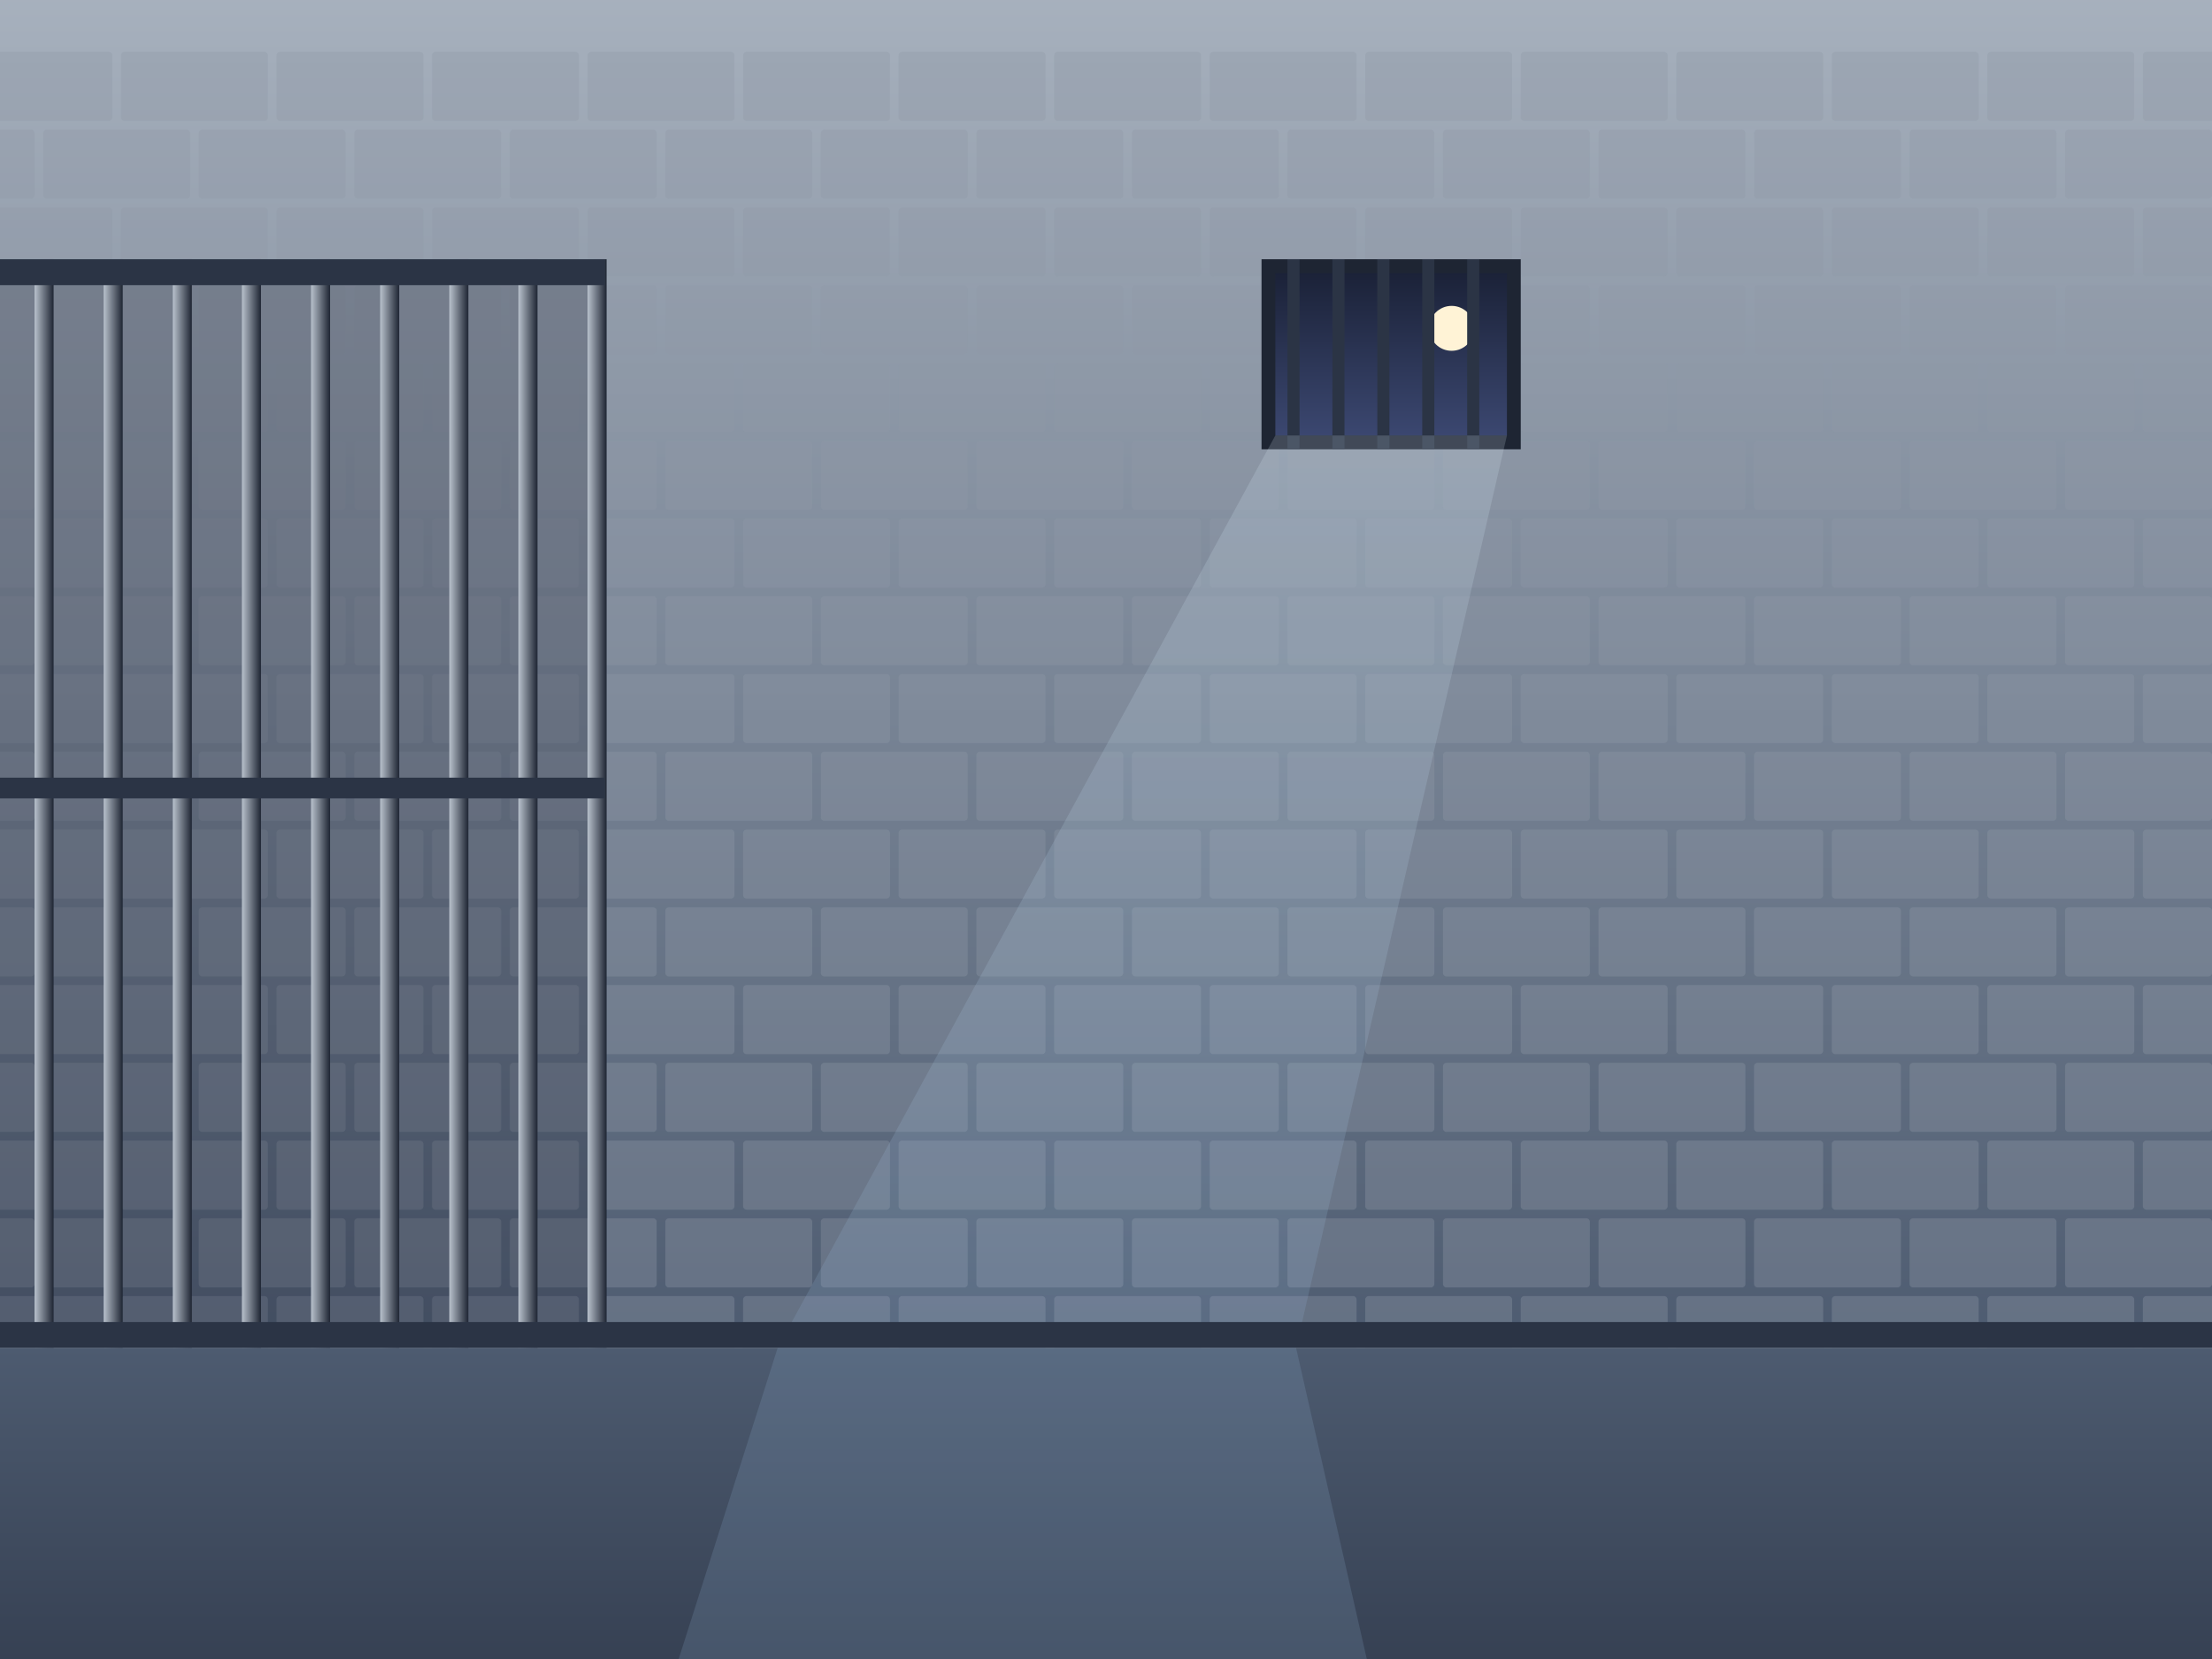
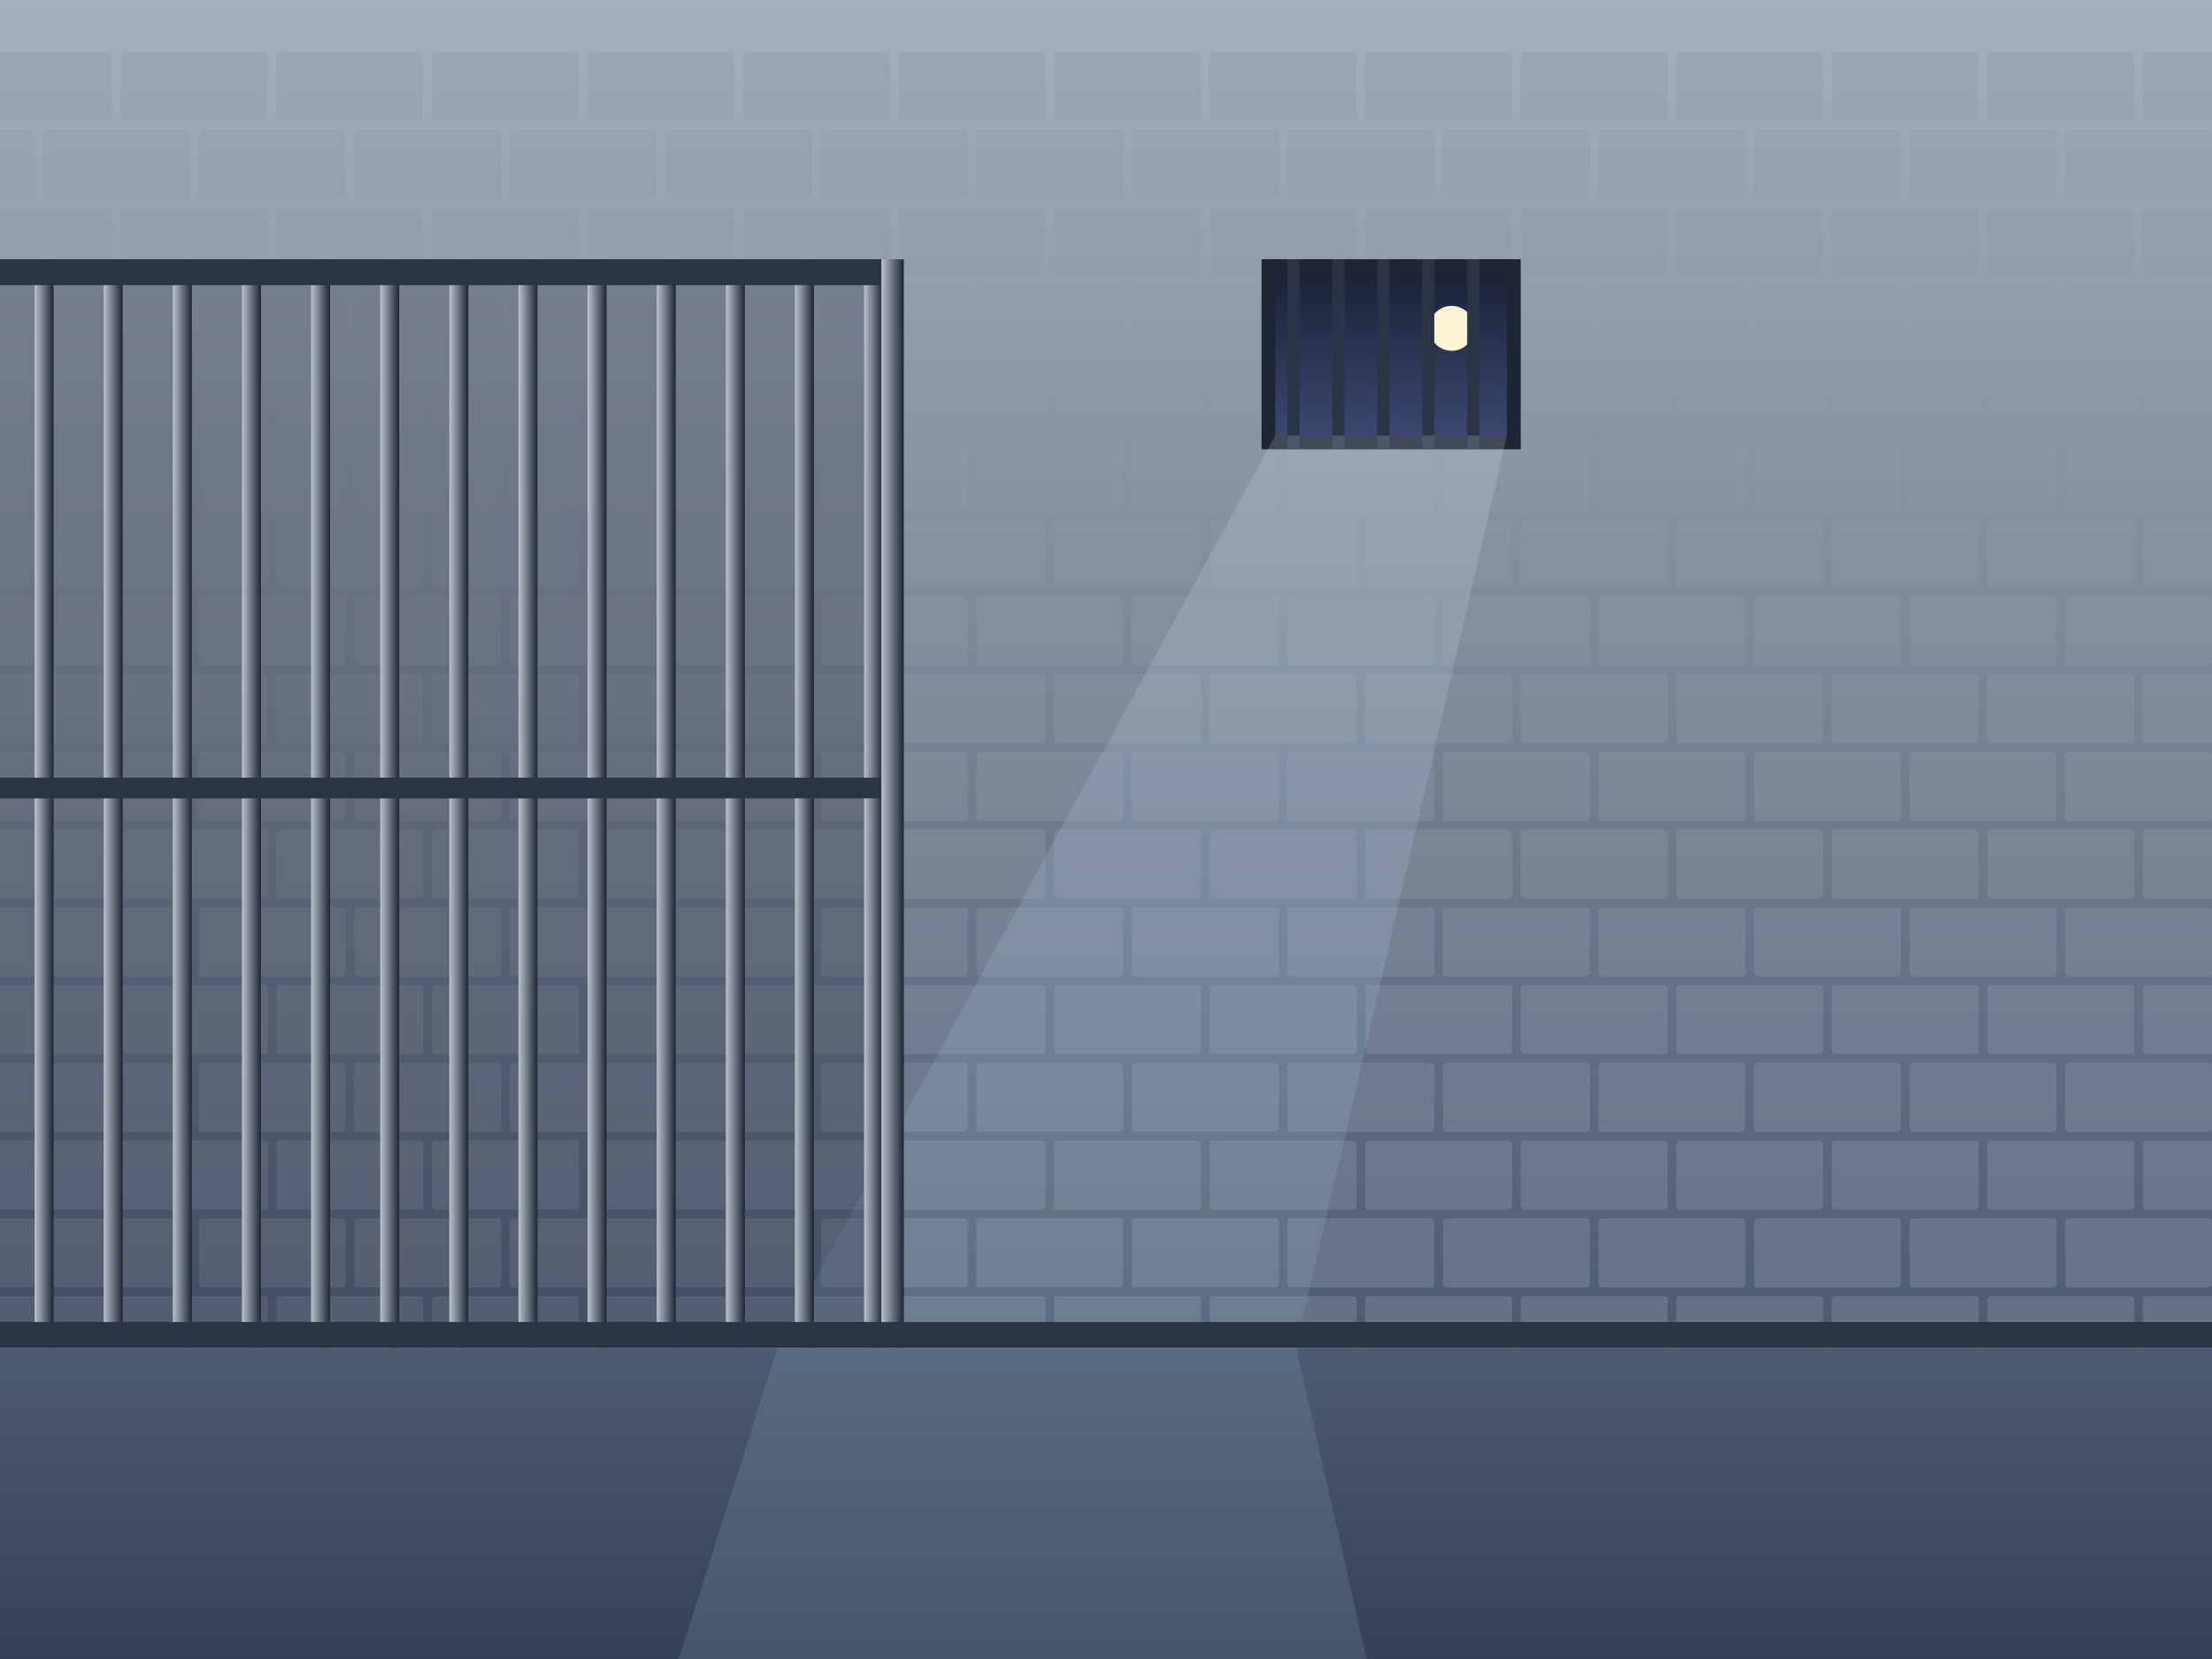
<svg xmlns="http://www.w3.org/2000/svg" viewBox="0 0 2560 1920" width="2560" height="1920">
  <defs>
    <linearGradient id="bg_prison_cell_01__wall" x1="0" y1="0" x2="0" y2="1">
      <stop offset="0" stop-color="#B8C1CC" />
      <stop offset="1" stop-color="#4D5B70" />
    </linearGradient>
    <linearGradient id="bg_prison_cell_01__night" x1="0" y1="0" x2="0" y2="1">
      <stop offset="0" stop-color="#1B2238" />
      <stop offset="1" stop-color="#3B4770" />
    </linearGradient>
    <linearGradient id="bg_prison_cell_01__beam" x1="0" y1="0" x2="0" y2="1">
      <stop offset="0" stop-color="#DDF1FB" />
      <stop offset="1" stop-color="#8FB1D4" />
    </linearGradient>
    <linearGradient id="bg_prison_cell_01__bar0" x1="0" y1="0" x2="1" y2="0">
      <stop offset="0" stop-color="#B8C1CC" />
      <stop offset="1" stop-color="#1E2533" />
    </linearGradient>
    <linearGradient id="bg_prison_cell_01__bar2" x1="0" y1="0" x2="1" y2="0">
      <stop offset="0" stop-color="#B8C1CC" />
      <stop offset="1" stop-color="#1E2533" />
    </linearGradient>
    <linearGradient id="bg_prison_cell_01__bar1" x1="0" y1="0" x2="1" y2="0">
+       <stop offset="0" stop-color="#B8C1CC" />
+       <stop offset="1" stop-color="#1E2533" />
+     </linearGradient>
+     <linearGradient id="bg_prison_cell_01__post" x1="0" y1="0" x2="1" y2="0">
      <stop offset="0" stop-color="#B8C1CC" />
      <stop offset="1" stop-color="#1E2533" />
    </linearGradient>
    <linearGradient id="bg_prison_cell_01__floor" x1="0" y1="0" x2="0" y2="1">
      <stop offset="0" stop-color="#4D5B70" />
      <stop offset="1" stop-color="#2B3445" />
    </linearGradient>
  </defs>
  <g id="bg_prison_cell_01">
    <g id="layer_wall" data-depth="0">
      <rect x="-400.0" y="-300.0" width="3360.0" height="1860.0" rx="0" fill="url(#bg_prison_cell_01__wall)" />
      <rect x="-400.0" y="60.0" width="170.0" height="80.0" rx="4" fill="#8E99A6" opacity="0.35" />
      <rect x="-220.0" y="60.0" width="170.0" height="80.0" rx="4" fill="#8E99A6" opacity="0.35" />
      <rect x="-40.0" y="60.0" width="170.0" height="80.0" rx="4" fill="#8E99A6" opacity="0.35" />
      <rect x="140.0" y="60.0" width="170.0" height="80.0" rx="4" fill="#8E99A6" opacity="0.35" />
      <rect x="320.0" y="60.0" width="170.0" height="80.0" rx="4" fill="#8E99A6" opacity="0.35" />
      <rect x="500.0" y="60.0" width="170.0" height="80.0" rx="4" fill="#8E99A6" opacity="0.35" />
      <rect x="680.0" y="60.0" width="170.0" height="80.0" rx="4" fill="#8E99A6" opacity="0.35" />
      <rect x="860.0" y="60.0" width="170.0" height="80.0" rx="4" fill="#8E99A6" opacity="0.35" />
      <rect x="1040.0" y="60.0" width="170.0" height="80.0" rx="4" fill="#8E99A6" opacity="0.35" />
      <rect x="1220.0" y="60.0" width="170.0" height="80.0" rx="4" fill="#8E99A6" opacity="0.35" />
      <rect x="1400.0" y="60.0" width="170.0" height="80.0" rx="4" fill="#8E99A6" opacity="0.35" />
      <rect x="1580.0" y="60.0" width="170.0" height="80.0" rx="4" fill="#8E99A6" opacity="0.35" />
      <rect x="1760.0" y="60.0" width="170.0" height="80.0" rx="4" fill="#8E99A6" opacity="0.35" />
      <rect x="1940.0" y="60.0" width="170.0" height="80.0" rx="4" fill="#8E99A6" opacity="0.35" />
      <rect x="2120.0" y="60.0" width="170.0" height="80.0" rx="4" fill="#8E99A6" opacity="0.35" />
      <rect x="2300.0" y="60.0" width="170.0" height="80.0" rx="4" fill="#8E99A6" opacity="0.35" />
      <rect x="2480.0" y="60.0" width="170.0" height="80.0" rx="4" fill="#8E99A6" opacity="0.35" />
      <rect x="2660.0" y="60.0" width="170.0" height="80.0" rx="4" fill="#8E99A6" opacity="0.35" />
      <rect x="2840.0" y="60.0" width="170.0" height="80.0" rx="4" fill="#8E99A6" opacity="0.35" />
      <rect x="-310.0" y="150.0" width="170.0" height="80.0" rx="4" fill="#8E99A6" opacity="0.35" />
      <rect x="-130.0" y="150.0" width="170.0" height="80.0" rx="4" fill="#8E99A6" opacity="0.35" />
      <rect x="50.0" y="150.0" width="170.0" height="80.0" rx="4" fill="#8E99A6" opacity="0.35" />
      <rect x="230.0" y="150.0" width="170.0" height="80.0" rx="4" fill="#8E99A6" opacity="0.35" />
      <rect x="410.0" y="150.0" width="170.0" height="80.0" rx="4" fill="#8E99A6" opacity="0.35" />
      <rect x="590.0" y="150.0" width="170.0" height="80.0" rx="4" fill="#8E99A6" opacity="0.35" />
      <rect x="770.0" y="150.0" width="170.0" height="80.0" rx="4" fill="#8E99A6" opacity="0.35" />
      <rect x="950.0" y="150.0" width="170.0" height="80.0" rx="4" fill="#8E99A6" opacity="0.35" />
      <rect x="1130.0" y="150.0" width="170.0" height="80.0" rx="4" fill="#8E99A6" opacity="0.35" />
      <rect x="1310.0" y="150.0" width="170.0" height="80.0" rx="4" fill="#8E99A6" opacity="0.35" />
      <rect x="1490.0" y="150.0" width="170.0" height="80.0" rx="4" fill="#8E99A6" opacity="0.35" />
      <rect x="1670.0" y="150.0" width="170.0" height="80.0" rx="4" fill="#8E99A6" opacity="0.35" />
      <rect x="1850.0" y="150.0" width="170.0" height="80.0" rx="4" fill="#8E99A6" opacity="0.35" />
      <rect x="2030.0" y="150.0" width="170.0" height="80.0" rx="4" fill="#8E99A6" opacity="0.35" />
      <rect x="2210.0" y="150.0" width="170.0" height="80.0" rx="4" fill="#8E99A6" opacity="0.35" />
      <rect x="2390.0" y="150.0" width="170.0" height="80.0" rx="4" fill="#8E99A6" opacity="0.35" />
      <rect x="2570.0" y="150.0" width="170.0" height="80.0" rx="4" fill="#8E99A6" opacity="0.35" />
      <rect x="2750.0" y="150.0" width="170.0" height="80.0" rx="4" fill="#8E99A6" opacity="0.35" />
      <rect x="2930.0" y="150.0" width="170.0" height="80.0" rx="4" fill="#8E99A6" opacity="0.35" />
      <rect x="-400.0" y="240.0" width="170.0" height="80.0" rx="4" fill="#8E99A6" opacity="0.35" />
      <rect x="-220.0" y="240.0" width="170.0" height="80.0" rx="4" fill="#8E99A6" opacity="0.35" />
      <rect x="-40.0" y="240.0" width="170.0" height="80.0" rx="4" fill="#8E99A6" opacity="0.35" />
      <rect x="140.0" y="240.0" width="170.0" height="80.0" rx="4" fill="#8E99A6" opacity="0.35" />
      <rect x="320.0" y="240.0" width="170.0" height="80.0" rx="4" fill="#8E99A6" opacity="0.35" />
      <rect x="500.0" y="240.0" width="170.0" height="80.0" rx="4" fill="#8E99A6" opacity="0.35" />
      <rect x="680.0" y="240.0" width="170.0" height="80.0" rx="4" fill="#8E99A6" opacity="0.35" />
      <rect x="860.0" y="240.0" width="170.0" height="80.0" rx="4" fill="#8E99A6" opacity="0.35" />
      <rect x="1040.0" y="240.0" width="170.0" height="80.0" rx="4" fill="#8E99A6" opacity="0.35" />
      <rect x="1220.0" y="240.0" width="170.0" height="80.0" rx="4" fill="#8E99A6" opacity="0.35" />
      <rect x="1400.0" y="240.0" width="170.0" height="80.0" rx="4" fill="#8E99A6" opacity="0.35" />
      <rect x="1580.0" y="240.0" width="170.0" height="80.0" rx="4" fill="#8E99A6" opacity="0.35" />
      <rect x="1760.0" y="240.0" width="170.0" height="80.0" rx="4" fill="#8E99A6" opacity="0.35" />
      <rect x="1940.0" y="240.0" width="170.0" height="80.0" rx="4" fill="#8E99A6" opacity="0.35" />
      <rect x="2120.0" y="240.0" width="170.0" height="80.0" rx="4" fill="#8E99A6" opacity="0.35" />
      <rect x="2300.0" y="240.0" width="170.0" height="80.0" rx="4" fill="#8E99A6" opacity="0.35" />
      <rect x="2480.0" y="240.0" width="170.0" height="80.0" rx="4" fill="#8E99A6" opacity="0.35" />
      <rect x="2660.0" y="240.0" width="170.0" height="80.0" rx="4" fill="#8E99A6" opacity="0.35" />
      <rect x="2840.0" y="240.0" width="170.0" height="80.0" rx="4" fill="#8E99A6" opacity="0.35" />
      <rect x="-310.0" y="330.0" width="170.0" height="80.0" rx="4" fill="#8E99A6" opacity="0.35" />
      <rect x="-130.0" y="330.0" width="170.0" height="80.0" rx="4" fill="#8E99A6" opacity="0.35" />
      <rect x="50.0" y="330.0" width="170.0" height="80.0" rx="4" fill="#8E99A6" opacity="0.35" />
      <rect x="230.0" y="330.0" width="170.0" height="80.0" rx="4" fill="#8E99A6" opacity="0.35" />
      <rect x="410.0" y="330.0" width="170.0" height="80.0" rx="4" fill="#8E99A6" opacity="0.35" />
      <rect x="590.0" y="330.0" width="170.0" height="80.0" rx="4" fill="#8E99A6" opacity="0.35" />
      <rect x="770.0" y="330.0" width="170.0" height="80.0" rx="4" fill="#8E99A6" opacity="0.35" />
      <rect x="950.0" y="330.0" width="170.0" height="80.0" rx="4" fill="#8E99A6" opacity="0.35" />
      <rect x="1130.0" y="330.0" width="170.0" height="80.0" rx="4" fill="#8E99A6" opacity="0.35" />
      <rect x="1310.0" y="330.0" width="170.0" height="80.0" rx="4" fill="#8E99A6" opacity="0.35" />
      <rect x="1490.0" y="330.0" width="170.0" height="80.0" rx="4" fill="#8E99A6" opacity="0.35" />
      <rect x="1670.0" y="330.0" width="170.0" height="80.0" rx="4" fill="#8E99A6" opacity="0.35" />
      <rect x="1850.0" y="330.0" width="170.0" height="80.0" rx="4" fill="#8E99A6" opacity="0.35" />
      <rect x="2030.0" y="330.0" width="170.0" height="80.0" rx="4" fill="#8E99A6" opacity="0.35" />
      <rect x="2210.0" y="330.0" width="170.0" height="80.0" rx="4" fill="#8E99A6" opacity="0.35" />
      <rect x="2390.0" y="330.0" width="170.0" height="80.0" rx="4" fill="#8E99A6" opacity="0.35" />
      <rect x="2570.0" y="330.0" width="170.0" height="80.0" rx="4" fill="#8E99A6" opacity="0.35" />
      <rect x="2750.0" y="330.0" width="170.0" height="80.0" rx="4" fill="#8E99A6" opacity="0.35" />
      <rect x="2930.0" y="330.0" width="170.0" height="80.0" rx="4" fill="#8E99A6" opacity="0.35" />
      <rect x="-400.0" y="420.0" width="170.0" height="80.0" rx="4" fill="#8E99A6" opacity="0.35" />
      <rect x="-220.0" y="420.0" width="170.0" height="80.0" rx="4" fill="#8E99A6" opacity="0.35" />
      <rect x="-40.0" y="420.0" width="170.0" height="80.0" rx="4" fill="#8E99A6" opacity="0.35" />
      <rect x="140.0" y="420.0" width="170.0" height="80.0" rx="4" fill="#8E99A6" opacity="0.35" />
      <rect x="320.0" y="420.0" width="170.0" height="80.0" rx="4" fill="#8E99A6" opacity="0.35" />
      <rect x="500.0" y="420.0" width="170.0" height="80.0" rx="4" fill="#8E99A6" opacity="0.35" />
      <rect x="680.0" y="420.0" width="170.0" height="80.0" rx="4" fill="#8E99A6" opacity="0.35" />
      <rect x="860.0" y="420.0" width="170.0" height="80.0" rx="4" fill="#8E99A6" opacity="0.35" />
      <rect x="1040.0" y="420.0" width="170.0" height="80.0" rx="4" fill="#8E99A6" opacity="0.35" />
      <rect x="1220.0" y="420.0" width="170.0" height="80.0" rx="4" fill="#8E99A6" opacity="0.35" />
      <rect x="1400.0" y="420.0" width="170.0" height="80.0" rx="4" fill="#8E99A6" opacity="0.35" />
      <rect x="1580.0" y="420.0" width="170.0" height="80.0" rx="4" fill="#8E99A6" opacity="0.35" />
      <rect x="1760.0" y="420.0" width="170.0" height="80.0" rx="4" fill="#8E99A6" opacity="0.35" />
      <rect x="1940.0" y="420.0" width="170.0" height="80.0" rx="4" fill="#8E99A6" opacity="0.35" />
      <rect x="2120.0" y="420.0" width="170.0" height="80.0" rx="4" fill="#8E99A6" opacity="0.35" />
      <rect x="2300.0" y="420.0" width="170.0" height="80.0" rx="4" fill="#8E99A6" opacity="0.35" />
      <rect x="2480.0" y="420.0" width="170.0" height="80.0" rx="4" fill="#8E99A6" opacity="0.35" />
      <rect x="2660.0" y="420.0" width="170.0" height="80.0" rx="4" fill="#8E99A6" opacity="0.35" />
      <rect x="2840.0" y="420.0" width="170.0" height="80.0" rx="4" fill="#8E99A6" opacity="0.35" />
      <rect x="-310.0" y="510.0" width="170.0" height="80.0" rx="4" fill="#8E99A6" opacity="0.35" />
      <rect x="-130.0" y="510.0" width="170.0" height="80.0" rx="4" fill="#8E99A6" opacity="0.35" />
      <rect x="50.0" y="510.0" width="170.0" height="80.0" rx="4" fill="#8E99A6" opacity="0.35" />
      <rect x="230.0" y="510.0" width="170.0" height="80.0" rx="4" fill="#8E99A6" opacity="0.35" />
      <rect x="410.0" y="510.0" width="170.0" height="80.0" rx="4" fill="#8E99A6" opacity="0.35" />
      <rect x="590.0" y="510.0" width="170.0" height="80.0" rx="4" fill="#8E99A6" opacity="0.35" />
      <rect x="770.0" y="510.0" width="170.0" height="80.0" rx="4" fill="#8E99A6" opacity="0.35" />
      <rect x="950.0" y="510.0" width="170.0" height="80.0" rx="4" fill="#8E99A6" opacity="0.35" />
      <rect x="1130.0" y="510.0" width="170.0" height="80.0" rx="4" fill="#8E99A6" opacity="0.35" />
      <rect x="1310.0" y="510.0" width="170.0" height="80.0" rx="4" fill="#8E99A6" opacity="0.35" />
      <rect x="1490.0" y="510.0" width="170.0" height="80.0" rx="4" fill="#8E99A6" opacity="0.35" />
      <rect x="1670.0" y="510.0" width="170.0" height="80.0" rx="4" fill="#8E99A6" opacity="0.35" />
      <rect x="1850.0" y="510.0" width="170.0" height="80.0" rx="4" fill="#8E99A6" opacity="0.35" />
      <rect x="2030.0" y="510.0" width="170.0" height="80.0" rx="4" fill="#8E99A6" opacity="0.35" />
      <rect x="2210.0" y="510.0" width="170.0" height="80.0" rx="4" fill="#8E99A6" opacity="0.35" />
      <rect x="2390.0" y="510.0" width="170.0" height="80.0" rx="4" fill="#8E99A6" opacity="0.35" />
      <rect x="2570.0" y="510.0" width="170.0" height="80.0" rx="4" fill="#8E99A6" opacity="0.35" />
      <rect x="2750.0" y="510.0" width="170.0" height="80.0" rx="4" fill="#8E99A6" opacity="0.35" />
      <rect x="2930.0" y="510.0" width="170.0" height="80.0" rx="4" fill="#8E99A6" opacity="0.35" />
      <rect x="-400.0" y="600.0" width="170.0" height="80.0" rx="4" fill="#8E99A6" opacity="0.35" />
      <rect x="-220.0" y="600.0" width="170.0" height="80.0" rx="4" fill="#8E99A6" opacity="0.35" />
      <rect x="-40.0" y="600.0" width="170.0" height="80.0" rx="4" fill="#8E99A6" opacity="0.35" />
      <rect x="140.0" y="600.0" width="170.0" height="80.0" rx="4" fill="#8E99A6" opacity="0.35" />
      <rect x="320.0" y="600.0" width="170.0" height="80.0" rx="4" fill="#8E99A6" opacity="0.35" />
      <rect x="500.0" y="600.0" width="170.0" height="80.0" rx="4" fill="#8E99A6" opacity="0.35" />
      <rect x="680.0" y="600.0" width="170.0" height="80.0" rx="4" fill="#8E99A6" opacity="0.35" />
      <rect x="860.0" y="600.0" width="170.0" height="80.0" rx="4" fill="#8E99A6" opacity="0.35" />
      <rect x="1040.0" y="600.0" width="170.0" height="80.0" rx="4" fill="#8E99A6" opacity="0.35" />
      <rect x="1220.0" y="600.0" width="170.0" height="80.0" rx="4" fill="#8E99A6" opacity="0.35" />
      <rect x="1400.0" y="600.0" width="170.0" height="80.0" rx="4" fill="#8E99A6" opacity="0.35" />
      <rect x="1580.0" y="600.0" width="170.0" height="80.0" rx="4" fill="#8E99A6" opacity="0.35" />
      <rect x="1760.0" y="600.0" width="170.0" height="80.0" rx="4" fill="#8E99A6" opacity="0.35" />
      <rect x="1940.0" y="600.0" width="170.0" height="80.0" rx="4" fill="#8E99A6" opacity="0.35" />
      <rect x="2120.0" y="600.0" width="170.0" height="80.0" rx="4" fill="#8E99A6" opacity="0.35" />
      <rect x="2300.0" y="600.0" width="170.0" height="80.0" rx="4" fill="#8E99A6" opacity="0.35" />
      <rect x="2480.0" y="600.0" width="170.0" height="80.0" rx="4" fill="#8E99A6" opacity="0.35" />
      <rect x="2660.0" y="600.0" width="170.0" height="80.0" rx="4" fill="#8E99A6" opacity="0.35" />
      <rect x="2840.0" y="600.0" width="170.0" height="80.0" rx="4" fill="#8E99A6" opacity="0.35" />
      <rect x="-310.0" y="690.0" width="170.0" height="80.0" rx="4" fill="#8E99A6" opacity="0.35" />
      <rect x="-130.0" y="690.0" width="170.0" height="80.0" rx="4" fill="#8E99A6" opacity="0.35" />
      <rect x="50.0" y="690.0" width="170.0" height="80.0" rx="4" fill="#8E99A6" opacity="0.35" />
      <rect x="230.0" y="690.0" width="170.0" height="80.0" rx="4" fill="#8E99A6" opacity="0.35" />
      <rect x="410.0" y="690.0" width="170.0" height="80.0" rx="4" fill="#8E99A6" opacity="0.35" />
      <rect x="590.0" y="690.0" width="170.0" height="80.0" rx="4" fill="#8E99A6" opacity="0.35" />
      <rect x="770.0" y="690.0" width="170.0" height="80.0" rx="4" fill="#8E99A6" opacity="0.35" />
      <rect x="950.0" y="690.0" width="170.0" height="80.0" rx="4" fill="#8E99A6" opacity="0.35" />
      <rect x="1130.0" y="690.0" width="170.0" height="80.0" rx="4" fill="#8E99A6" opacity="0.35" />
      <rect x="1310.0" y="690.0" width="170.0" height="80.0" rx="4" fill="#8E99A6" opacity="0.35" />
      <rect x="1490.0" y="690.0" width="170.0" height="80.0" rx="4" fill="#8E99A6" opacity="0.35" />
      <rect x="1670.0" y="690.0" width="170.0" height="80.0" rx="4" fill="#8E99A6" opacity="0.35" />
      <rect x="1850.0" y="690.0" width="170.0" height="80.0" rx="4" fill="#8E99A6" opacity="0.35" />
      <rect x="2030.0" y="690.0" width="170.0" height="80.0" rx="4" fill="#8E99A6" opacity="0.35" />
      <rect x="2210.0" y="690.0" width="170.0" height="80.0" rx="4" fill="#8E99A6" opacity="0.35" />
      <rect x="2390.0" y="690.0" width="170.0" height="80.0" rx="4" fill="#8E99A6" opacity="0.35" />
      <rect x="2570.0" y="690.0" width="170.0" height="80.0" rx="4" fill="#8E99A6" opacity="0.35" />
      <rect x="2750.0" y="690.0" width="170.0" height="80.0" rx="4" fill="#8E99A6" opacity="0.35" />
      <rect x="2930.0" y="690.0" width="170.0" height="80.0" rx="4" fill="#8E99A6" opacity="0.35" />
      <rect x="-400.0" y="780.0" width="170.0" height="80.0" rx="4" fill="#8E99A6" opacity="0.35" />
      <rect x="-220.0" y="780.0" width="170.0" height="80.0" rx="4" fill="#8E99A6" opacity="0.35" />
      <rect x="-40.0" y="780.0" width="170.0" height="80.0" rx="4" fill="#8E99A6" opacity="0.35" />
      <rect x="140.0" y="780.0" width="170.0" height="80.0" rx="4" fill="#8E99A6" opacity="0.35" />
      <rect x="320.0" y="780.0" width="170.0" height="80.0" rx="4" fill="#8E99A6" opacity="0.35" />
      <rect x="500.0" y="780.0" width="170.0" height="80.0" rx="4" fill="#8E99A6" opacity="0.35" />
      <rect x="680.0" y="780.0" width="170.0" height="80.0" rx="4" fill="#8E99A6" opacity="0.35" />
      <rect x="860.0" y="780.0" width="170.0" height="80.0" rx="4" fill="#8E99A6" opacity="0.35" />
      <rect x="1040.0" y="780.0" width="170.0" height="80.0" rx="4" fill="#8E99A6" opacity="0.35" />
      <rect x="1220.0" y="780.0" width="170.0" height="80.0" rx="4" fill="#8E99A6" opacity="0.35" />
      <rect x="1400.0" y="780.0" width="170.0" height="80.0" rx="4" fill="#8E99A6" opacity="0.35" />
      <rect x="1580.0" y="780.0" width="170.0" height="80.0" rx="4" fill="#8E99A6" opacity="0.35" />
      <rect x="1760.0" y="780.0" width="170.0" height="80.0" rx="4" fill="#8E99A6" opacity="0.35" />
      <rect x="1940.0" y="780.0" width="170.0" height="80.0" rx="4" fill="#8E99A6" opacity="0.35" />
      <rect x="2120.0" y="780.0" width="170.0" height="80.0" rx="4" fill="#8E99A6" opacity="0.35" />
      <rect x="2300.0" y="780.0" width="170.0" height="80.0" rx="4" fill="#8E99A6" opacity="0.35" />
      <rect x="2480.0" y="780.0" width="170.0" height="80.0" rx="4" fill="#8E99A6" opacity="0.35" />
      <rect x="2660.0" y="780.0" width="170.0" height="80.0" rx="4" fill="#8E99A6" opacity="0.35" />
      <rect x="2840.0" y="780.0" width="170.0" height="80.0" rx="4" fill="#8E99A6" opacity="0.35" />
      <rect x="-310.0" y="870.0" width="170.0" height="80.0" rx="4" fill="#8E99A6" opacity="0.35" />
      <rect x="-130.0" y="870.0" width="170.0" height="80.0" rx="4" fill="#8E99A6" opacity="0.35" />
      <rect x="50.0" y="870.0" width="170.0" height="80.0" rx="4" fill="#8E99A6" opacity="0.35" />
      <rect x="230.0" y="870.0" width="170.0" height="80.0" rx="4" fill="#8E99A6" opacity="0.35" />
      <rect x="410.0" y="870.0" width="170.0" height="80.0" rx="4" fill="#8E99A6" opacity="0.35" />
      <rect x="590.0" y="870.0" width="170.0" height="80.0" rx="4" fill="#8E99A6" opacity="0.35" />
      <rect x="770.0" y="870.0" width="170.0" height="80.0" rx="4" fill="#8E99A6" opacity="0.35" />
      <rect x="950.0" y="870.0" width="170.0" height="80.0" rx="4" fill="#8E99A6" opacity="0.35" />
      <rect x="1130.0" y="870.0" width="170.0" height="80.0" rx="4" fill="#8E99A6" opacity="0.35" />
      <rect x="1310.0" y="870.0" width="170.0" height="80.0" rx="4" fill="#8E99A6" opacity="0.35" />
      <rect x="1490.0" y="870.0" width="170.0" height="80.0" rx="4" fill="#8E99A6" opacity="0.35" />
      <rect x="1670.0" y="870.0" width="170.0" height="80.0" rx="4" fill="#8E99A6" opacity="0.35" />
      <rect x="1850.0" y="870.0" width="170.0" height="80.0" rx="4" fill="#8E99A6" opacity="0.35" />
      <rect x="2030.0" y="870.0" width="170.0" height="80.0" rx="4" fill="#8E99A6" opacity="0.35" />
      <rect x="2210.0" y="870.0" width="170.0" height="80.0" rx="4" fill="#8E99A6" opacity="0.35" />
      <rect x="2390.0" y="870.0" width="170.0" height="80.0" rx="4" fill="#8E99A6" opacity="0.35" />
      <rect x="2570.0" y="870.0" width="170.0" height="80.0" rx="4" fill="#8E99A6" opacity="0.35" />
      <rect x="2750.0" y="870.0" width="170.0" height="80.0" rx="4" fill="#8E99A6" opacity="0.35" />
      <rect x="2930.0" y="870.0" width="170.0" height="80.0" rx="4" fill="#8E99A6" opacity="0.35" />
      <rect x="-400.0" y="960.0" width="170.0" height="80.0" rx="4" fill="#8E99A6" opacity="0.35" />
      <rect x="-220.0" y="960.0" width="170.0" height="80.0" rx="4" fill="#8E99A6" opacity="0.35" />
      <rect x="-40.0" y="960.0" width="170.0" height="80.0" rx="4" fill="#8E99A6" opacity="0.35" />
      <rect x="140.0" y="960.0" width="170.0" height="80.0" rx="4" fill="#8E99A6" opacity="0.35" />
      <rect x="320.0" y="960.0" width="170.0" height="80.0" rx="4" fill="#8E99A6" opacity="0.35" />
      <rect x="500.0" y="960.0" width="170.0" height="80.0" rx="4" fill="#8E99A6" opacity="0.35" />
      <rect x="680.0" y="960.0" width="170.0" height="80.0" rx="4" fill="#8E99A6" opacity="0.35" />
      <rect x="860.0" y="960.0" width="170.0" height="80.0" rx="4" fill="#8E99A6" opacity="0.35" />
      <rect x="1040.0" y="960.0" width="170.0" height="80.0" rx="4" fill="#8E99A6" opacity="0.35" />
      <rect x="1220.0" y="960.0" width="170.0" height="80.0" rx="4" fill="#8E99A6" opacity="0.35" />
      <rect x="1400.0" y="960.0" width="170.0" height="80.0" rx="4" fill="#8E99A6" opacity="0.35" />
      <rect x="1580.0" y="960.0" width="170.0" height="80.0" rx="4" fill="#8E99A6" opacity="0.35" />
      <rect x="1760.0" y="960.0" width="170.0" height="80.0" rx="4" fill="#8E99A6" opacity="0.35" />
      <rect x="1940.0" y="960.0" width="170.0" height="80.0" rx="4" fill="#8E99A6" opacity="0.35" />
      <rect x="2120.0" y="960.0" width="170.0" height="80.0" rx="4" fill="#8E99A6" opacity="0.35" />
      <rect x="2300.0" y="960.0" width="170.0" height="80.0" rx="4" fill="#8E99A6" opacity="0.35" />
      <rect x="2480.0" y="960.0" width="170.0" height="80.0" rx="4" fill="#8E99A6" opacity="0.35" />
      <rect x="2660.0" y="960.0" width="170.0" height="80.0" rx="4" fill="#8E99A6" opacity="0.35" />
      <rect x="2840.0" y="960.0" width="170.0" height="80.0" rx="4" fill="#8E99A6" opacity="0.35" />
      <rect x="-310.0" y="1050.0" width="170.0" height="80.0" rx="4" fill="#8E99A6" opacity="0.35" />
      <rect x="-130.0" y="1050.0" width="170.0" height="80.0" rx="4" fill="#8E99A6" opacity="0.35" />
      <rect x="50.0" y="1050.0" width="170.0" height="80.0" rx="4" fill="#8E99A6" opacity="0.35" />
      <rect x="230.0" y="1050.0" width="170.0" height="80.0" rx="4" fill="#8E99A6" opacity="0.35" />
      <rect x="410.0" y="1050.0" width="170.0" height="80.0" rx="4" fill="#8E99A6" opacity="0.35" />
      <rect x="590.0" y="1050.0" width="170.0" height="80.0" rx="4" fill="#8E99A6" opacity="0.35" />
      <rect x="770.0" y="1050.0" width="170.0" height="80.0" rx="4" fill="#8E99A6" opacity="0.35" />
      <rect x="950.0" y="1050.0" width="170.0" height="80.0" rx="4" fill="#8E99A6" opacity="0.35" />
      <rect x="1130.0" y="1050.0" width="170.0" height="80.0" rx="4" fill="#8E99A6" opacity="0.35" />
      <rect x="1310.0" y="1050.0" width="170.0" height="80.0" rx="4" fill="#8E99A6" opacity="0.35" />
      <rect x="1490.0" y="1050.0" width="170.0" height="80.0" rx="4" fill="#8E99A6" opacity="0.35" />
      <rect x="1670.0" y="1050.0" width="170.0" height="80.0" rx="4" fill="#8E99A6" opacity="0.35" />
      <rect x="1850.0" y="1050.0" width="170.0" height="80.0" rx="4" fill="#8E99A6" opacity="0.35" />
      <rect x="2030.0" y="1050.0" width="170.0" height="80.0" rx="4" fill="#8E99A6" opacity="0.35" />
      <rect x="2210.0" y="1050.0" width="170.0" height="80.0" rx="4" fill="#8E99A6" opacity="0.35" />
      <rect x="2390.0" y="1050.0" width="170.0" height="80.0" rx="4" fill="#8E99A6" opacity="0.35" />
      <rect x="2570.0" y="1050.0" width="170.0" height="80.0" rx="4" fill="#8E99A6" opacity="0.35" />
      <rect x="2750.0" y="1050.0" width="170.0" height="80.0" rx="4" fill="#8E99A6" opacity="0.35" />
      <rect x="2930.0" y="1050.0" width="170.0" height="80.0" rx="4" fill="#8E99A6" opacity="0.35" />
      <rect x="-400.0" y="1140.0" width="170.0" height="80.0" rx="4" fill="#8E99A6" opacity="0.35" />
      <rect x="-220.0" y="1140.0" width="170.0" height="80.0" rx="4" fill="#8E99A6" opacity="0.35" />
      <rect x="-40.0" y="1140.0" width="170.0" height="80.0" rx="4" fill="#8E99A6" opacity="0.35" />
      <rect x="140.0" y="1140.0" width="170.0" height="80.0" rx="4" fill="#8E99A6" opacity="0.35" />
      <rect x="320.0" y="1140.0" width="170.0" height="80.0" rx="4" fill="#8E99A6" opacity="0.35" />
      <rect x="500.0" y="1140.0" width="170.0" height="80.0" rx="4" fill="#8E99A6" opacity="0.35" />
      <rect x="680.0" y="1140.0" width="170.0" height="80.0" rx="4" fill="#8E99A6" opacity="0.35" />
      <rect x="860.0" y="1140.0" width="170.0" height="80.0" rx="4" fill="#8E99A6" opacity="0.35" />
      <rect x="1040.0" y="1140.0" width="170.0" height="80.0" rx="4" fill="#8E99A6" opacity="0.35" />
      <rect x="1220.0" y="1140.0" width="170.0" height="80.0" rx="4" fill="#8E99A6" opacity="0.35" />
      <rect x="1400.0" y="1140.0" width="170.0" height="80.0" rx="4" fill="#8E99A6" opacity="0.35" />
      <rect x="1580.0" y="1140.0" width="170.0" height="80.0" rx="4" fill="#8E99A6" opacity="0.35" />
      <rect x="1760.0" y="1140.0" width="170.0" height="80.0" rx="4" fill="#8E99A6" opacity="0.35" />
      <rect x="1940.0" y="1140.0" width="170.0" height="80.0" rx="4" fill="#8E99A6" opacity="0.35" />
      <rect x="2120.0" y="1140.0" width="170.0" height="80.0" rx="4" fill="#8E99A6" opacity="0.35" />
      <rect x="2300.0" y="1140.0" width="170.0" height="80.0" rx="4" fill="#8E99A6" opacity="0.35" />
      <rect x="2480.0" y="1140.0" width="170.0" height="80.0" rx="4" fill="#8E99A6" opacity="0.35" />
      <rect x="2660.0" y="1140.0" width="170.0" height="80.0" rx="4" fill="#8E99A6" opacity="0.35" />
      <rect x="2840.0" y="1140.0" width="170.0" height="80.0" rx="4" fill="#8E99A6" opacity="0.35" />
      <rect x="-310.0" y="1230.0" width="170.0" height="80.0" rx="4" fill="#8E99A6" opacity="0.35" />
      <rect x="-130.0" y="1230.0" width="170.0" height="80.0" rx="4" fill="#8E99A6" opacity="0.35" />
      <rect x="50.0" y="1230.0" width="170.0" height="80.0" rx="4" fill="#8E99A6" opacity="0.35" />
      <rect x="230.0" y="1230.0" width="170.0" height="80.0" rx="4" fill="#8E99A6" opacity="0.35" />
      <rect x="410.0" y="1230.0" width="170.0" height="80.0" rx="4" fill="#8E99A6" opacity="0.35" />
      <rect x="590.0" y="1230.0" width="170.0" height="80.0" rx="4" fill="#8E99A6" opacity="0.35" />
      <rect x="770.0" y="1230.0" width="170.0" height="80.0" rx="4" fill="#8E99A6" opacity="0.35" />
      <rect x="950.0" y="1230.0" width="170.0" height="80.0" rx="4" fill="#8E99A6" opacity="0.35" />
      <rect x="1130.0" y="1230.0" width="170.0" height="80.0" rx="4" fill="#8E99A6" opacity="0.35" />
      <rect x="1310.0" y="1230.0" width="170.0" height="80.0" rx="4" fill="#8E99A6" opacity="0.35" />
      <rect x="1490.0" y="1230.0" width="170.0" height="80.0" rx="4" fill="#8E99A6" opacity="0.35" />
      <rect x="1670.0" y="1230.0" width="170.0" height="80.0" rx="4" fill="#8E99A6" opacity="0.35" />
      <rect x="1850.0" y="1230.0" width="170.0" height="80.0" rx="4" fill="#8E99A6" opacity="0.35" />
      <rect x="2030.0" y="1230.0" width="170.0" height="80.0" rx="4" fill="#8E99A6" opacity="0.35" />
      <rect x="2210.0" y="1230.0" width="170.0" height="80.0" rx="4" fill="#8E99A6" opacity="0.35" />
      <rect x="2390.0" y="1230.0" width="170.0" height="80.0" rx="4" fill="#8E99A6" opacity="0.35" />
      <rect x="2570.0" y="1230.0" width="170.0" height="80.0" rx="4" fill="#8E99A6" opacity="0.35" />
      <rect x="2750.0" y="1230.0" width="170.0" height="80.0" rx="4" fill="#8E99A6" opacity="0.35" />
      <rect x="2930.0" y="1230.0" width="170.0" height="80.0" rx="4" fill="#8E99A6" opacity="0.35" />
      <rect x="-400.0" y="1320.0" width="170.0" height="80.0" rx="4" fill="#8E99A6" opacity="0.35" />
      <rect x="-220.0" y="1320.0" width="170.0" height="80.0" rx="4" fill="#8E99A6" opacity="0.35" />
      <rect x="-40.0" y="1320.0" width="170.0" height="80.0" rx="4" fill="#8E99A6" opacity="0.35" />
      <rect x="140.0" y="1320.0" width="170.0" height="80.0" rx="4" fill="#8E99A6" opacity="0.35" />
      <rect x="320.0" y="1320.0" width="170.0" height="80.0" rx="4" fill="#8E99A6" opacity="0.35" />
      <rect x="500.0" y="1320.0" width="170.0" height="80.0" rx="4" fill="#8E99A6" opacity="0.35" />
      <rect x="680.0" y="1320.0" width="170.0" height="80.0" rx="4" fill="#8E99A6" opacity="0.35" />
      <rect x="860.0" y="1320.0" width="170.0" height="80.0" rx="4" fill="#8E99A6" opacity="0.35" />
      <rect x="1040.0" y="1320.0" width="170.0" height="80.0" rx="4" fill="#8E99A6" opacity="0.35" />
      <rect x="1220.0" y="1320.0" width="170.0" height="80.0" rx="4" fill="#8E99A6" opacity="0.35" />
      <rect x="1400.0" y="1320.0" width="170.0" height="80.0" rx="4" fill="#8E99A6" opacity="0.35" />
      <rect x="1580.0" y="1320.0" width="170.0" height="80.0" rx="4" fill="#8E99A6" opacity="0.35" />
      <rect x="1760.0" y="1320.0" width="170.0" height="80.0" rx="4" fill="#8E99A6" opacity="0.35" />
      <rect x="1940.0" y="1320.0" width="170.0" height="80.0" rx="4" fill="#8E99A6" opacity="0.35" />
      <rect x="2120.0" y="1320.0" width="170.0" height="80.0" rx="4" fill="#8E99A6" opacity="0.35" />
      <rect x="2300.0" y="1320.0" width="170.0" height="80.0" rx="4" fill="#8E99A6" opacity="0.35" />
      <rect x="2480.0" y="1320.0" width="170.0" height="80.0" rx="4" fill="#8E99A6" opacity="0.35" />
      <rect x="2660.0" y="1320.0" width="170.0" height="80.0" rx="4" fill="#8E99A6" opacity="0.35" />
      <rect x="2840.0" y="1320.0" width="170.0" height="80.0" rx="4" fill="#8E99A6" opacity="0.35" />
      <rect x="-310.0" y="1410.0" width="170.0" height="80.0" rx="4" fill="#8E99A6" opacity="0.35" />
      <rect x="-130.0" y="1410.0" width="170.0" height="80.0" rx="4" fill="#8E99A6" opacity="0.35" />
      <rect x="50.0" y="1410.0" width="170.0" height="80.0" rx="4" fill="#8E99A6" opacity="0.35" />
      <rect x="230.0" y="1410.0" width="170.0" height="80.0" rx="4" fill="#8E99A6" opacity="0.35" />
      <rect x="410.0" y="1410.0" width="170.0" height="80.0" rx="4" fill="#8E99A6" opacity="0.35" />
      <rect x="590.0" y="1410.0" width="170.0" height="80.0" rx="4" fill="#8E99A6" opacity="0.35" />
      <rect x="770.0" y="1410.0" width="170.0" height="80.0" rx="4" fill="#8E99A6" opacity="0.35" />
      <rect x="950.0" y="1410.0" width="170.0" height="80.0" rx="4" fill="#8E99A6" opacity="0.35" />
      <rect x="1130.0" y="1410.0" width="170.0" height="80.0" rx="4" fill="#8E99A6" opacity="0.35" />
      <rect x="1310.0" y="1410.0" width="170.0" height="80.0" rx="4" fill="#8E99A6" opacity="0.35" />
      <rect x="1490.0" y="1410.0" width="170.0" height="80.0" rx="4" fill="#8E99A6" opacity="0.35" />
      <rect x="1670.0" y="1410.0" width="170.0" height="80.0" rx="4" fill="#8E99A6" opacity="0.35" />
      <rect x="1850.0" y="1410.0" width="170.0" height="80.0" rx="4" fill="#8E99A6" opacity="0.35" />
      <rect x="2030.0" y="1410.0" width="170.0" height="80.0" rx="4" fill="#8E99A6" opacity="0.35" />
      <rect x="2210.0" y="1410.0" width="170.0" height="80.0" rx="4" fill="#8E99A6" opacity="0.35" />
      <rect x="2390.0" y="1410.0" width="170.0" height="80.0" rx="4" fill="#8E99A6" opacity="0.35" />
      <rect x="2570.0" y="1410.0" width="170.0" height="80.0" rx="4" fill="#8E99A6" opacity="0.35" />
      <rect x="2750.0" y="1410.0" width="170.0" height="80.0" rx="4" fill="#8E99A6" opacity="0.35" />
      <rect x="2930.0" y="1410.0" width="170.0" height="80.0" rx="4" fill="#8E99A6" opacity="0.35" />
      <rect x="-400.0" y="1500.0" width="170.0" height="80.0" rx="4" fill="#8E99A6" opacity="0.35" />
      <rect x="-220.0" y="1500.0" width="170.0" height="80.0" rx="4" fill="#8E99A6" opacity="0.35" />
      <rect x="-40.0" y="1500.0" width="170.0" height="80.0" rx="4" fill="#8E99A6" opacity="0.35" />
      <rect x="140.0" y="1500.0" width="170.0" height="80.0" rx="4" fill="#8E99A6" opacity="0.35" />
      <rect x="320.0" y="1500.0" width="170.0" height="80.0" rx="4" fill="#8E99A6" opacity="0.35" />
      <rect x="500.0" y="1500.0" width="170.0" height="80.0" rx="4" fill="#8E99A6" opacity="0.35" />
      <rect x="680.0" y="1500.0" width="170.0" height="80.0" rx="4" fill="#8E99A6" opacity="0.35" />
      <rect x="860.0" y="1500.0" width="170.0" height="80.0" rx="4" fill="#8E99A6" opacity="0.35" />
      <rect x="1040.0" y="1500.0" width="170.0" height="80.0" rx="4" fill="#8E99A6" opacity="0.35" />
      <rect x="1220.0" y="1500.0" width="170.0" height="80.0" rx="4" fill="#8E99A6" opacity="0.35" />
      <rect x="1400.0" y="1500.0" width="170.0" height="80.0" rx="4" fill="#8E99A6" opacity="0.35" />
      <rect x="1580.0" y="1500.0" width="170.0" height="80.0" rx="4" fill="#8E99A6" opacity="0.35" />
      <rect x="1760.0" y="1500.0" width="170.0" height="80.0" rx="4" fill="#8E99A6" opacity="0.35" />
      <rect x="1940.0" y="1500.0" width="170.0" height="80.0" rx="4" fill="#8E99A6" opacity="0.35" />
      <rect x="2120.0" y="1500.0" width="170.0" height="80.0" rx="4" fill="#8E99A6" opacity="0.35" />
      <rect x="2300.0" y="1500.0" width="170.0" height="80.0" rx="4" fill="#8E99A6" opacity="0.35" />
      <rect x="2480.0" y="1500.0" width="170.0" height="80.0" rx="4" fill="#8E99A6" opacity="0.35" />
      <rect x="2660.0" y="1500.0" width="170.0" height="80.0" rx="4" fill="#8E99A6" opacity="0.35" />
      <rect x="2840.0" y="1500.0" width="170.0" height="80.0" rx="4" fill="#8E99A6" opacity="0.35" />
      <rect x="1460.0" y="300.0" width="300.0" height="220.0" rx="0" fill="#1E2533" />
      <rect x="1476.0" y="316.0" width="268.0" height="188.0" rx="0" fill="url(#bg_prison_cell_01__night)" />
      <circle cx="1680.0" cy="380.0" r="26.0" fill="#FFF3D6" />
      <rect x="1490.0" y="300.0" width="14.0" height="220.0" rx="0" fill="#2B3445" />
      <rect x="1542.0" y="300.0" width="14.0" height="220.0" rx="0" fill="#2B3445" />
      <rect x="1594.0" y="300.0" width="14.0" height="220.0" rx="0" fill="#2B3445" />
      <rect x="1646.0" y="300.0" width="14.0" height="220.0" rx="0" fill="#2B3445" />
      <rect x="1698.0" y="300.0" width="14.0" height="220.0" rx="0" fill="#2B3445" />
      <polygon points="1476.0,504.0 1744.0,504.0 1500.0,1560.0 900.0,1560.0" fill="url(#bg_prison_cell_01__beam)" opacity="0.18" />
-       <rect x="-400.0" y="300.0" width="1100.0" height="1260.0" rx="0" fill="#1E2533" opacity="0.25" />
+       <rect x="-400.0" y="300.0" width="1420.0" height="1260.0" rx="0" fill="#1E2533" opacity="0.25" />
      <rect x="-360.0" y="300.0" width="22.0" height="1260.0" rx="0" fill="url(#bg_prison_cell_01__bar0)" />
      <rect x="-280.0" y="300.0" width="22.0" height="1260.0" rx="0" fill="url(#bg_prison_cell_01__bar2)" />
      <rect x="-200.0" y="300.0" width="22.0" height="1260.0" rx="0" fill="url(#bg_prison_cell_01__bar1)" />
      <rect x="-120.0" y="300.0" width="22.0" height="1260.0" rx="0" fill="url(#bg_prison_cell_01__bar0)" />
      <rect x="-40.0" y="300.0" width="22.0" height="1260.0" rx="0" fill="url(#bg_prison_cell_01__bar2)" />
      <rect x="40.0" y="300.0" width="22.0" height="1260.0" rx="0" fill="url(#bg_prison_cell_01__bar1)" />
      <rect x="120.0" y="300.0" width="22.0" height="1260.0" rx="0" fill="url(#bg_prison_cell_01__bar0)" />
      <rect x="200.0" y="300.0" width="22.0" height="1260.0" rx="0" fill="url(#bg_prison_cell_01__bar2)" />
      <rect x="280.0" y="300.0" width="22.0" height="1260.0" rx="0" fill="url(#bg_prison_cell_01__bar1)" />
      <rect x="360.0" y="300.0" width="22.0" height="1260.0" rx="0" fill="url(#bg_prison_cell_01__bar0)" />
      <rect x="440.0" y="300.0" width="22.0" height="1260.0" rx="0" fill="url(#bg_prison_cell_01__bar2)" />
      <rect x="520.0" y="300.0" width="22.0" height="1260.0" rx="0" fill="url(#bg_prison_cell_01__bar1)" />
      <rect x="600.0" y="300.0" width="22.0" height="1260.0" rx="0" fill="url(#bg_prison_cell_01__bar0)" />
      <rect x="680.0" y="300.0" width="22.0" height="1260.0" rx="0" fill="url(#bg_prison_cell_01__bar2)" />
-       <rect x="-400.0" y="300.0" width="1100.0" height="30.0" rx="0" fill="#2B3445" />
-       <rect x="-400.0" y="900.0" width="1100.0" height="24.0" rx="0" fill="#2B3445" />
+       <rect x="760.0" y="300.0" width="22.0" height="1260.0" rx="0" fill="url(#bg_prison_cell_01__bar1)" />
+       <rect x="840.0" y="300.0" width="22.0" height="1260.0" rx="0" fill="url(#bg_prison_cell_01__bar0)" />
+       <rect x="920.0" y="300.0" width="22.0" height="1260.0" rx="0" fill="url(#bg_prison_cell_01__bar2)" />
+       <rect x="1000.0" y="300.0" width="22.0" height="1260.0" rx="0" fill="url(#bg_prison_cell_01__bar1)" />
+       <rect x="-400.0" y="300.0" width="1440.0" height="30.0" rx="0" fill="#2B3445" />
+       <rect x="-400.0" y="900.0" width="1440.0" height="24.0" rx="0" fill="#2B3445" />
+       <rect x="1020.0" y="300.0" width="26.0" height="1260.0" rx="0" fill="url(#bg_prison_cell_01__post)" />
      <rect x="-400.0" y="1530.0" width="3360.0" height="30.0" rx="0" fill="#2B3445" />
    </g>
    <g id="layer_floor" data-depth="0">
      <rect x="-400.0" y="1560.0" width="3360.0" height="540.0" rx="0" fill="url(#bg_prison_cell_01__floor)" />
      <polygon points="900.0,1560.0 1500.0,1560.0 1600.0,2000.0 760.0,2000.0" fill="#8FB1D4" opacity="0.18" />
    </g>
  </g>
</svg>
